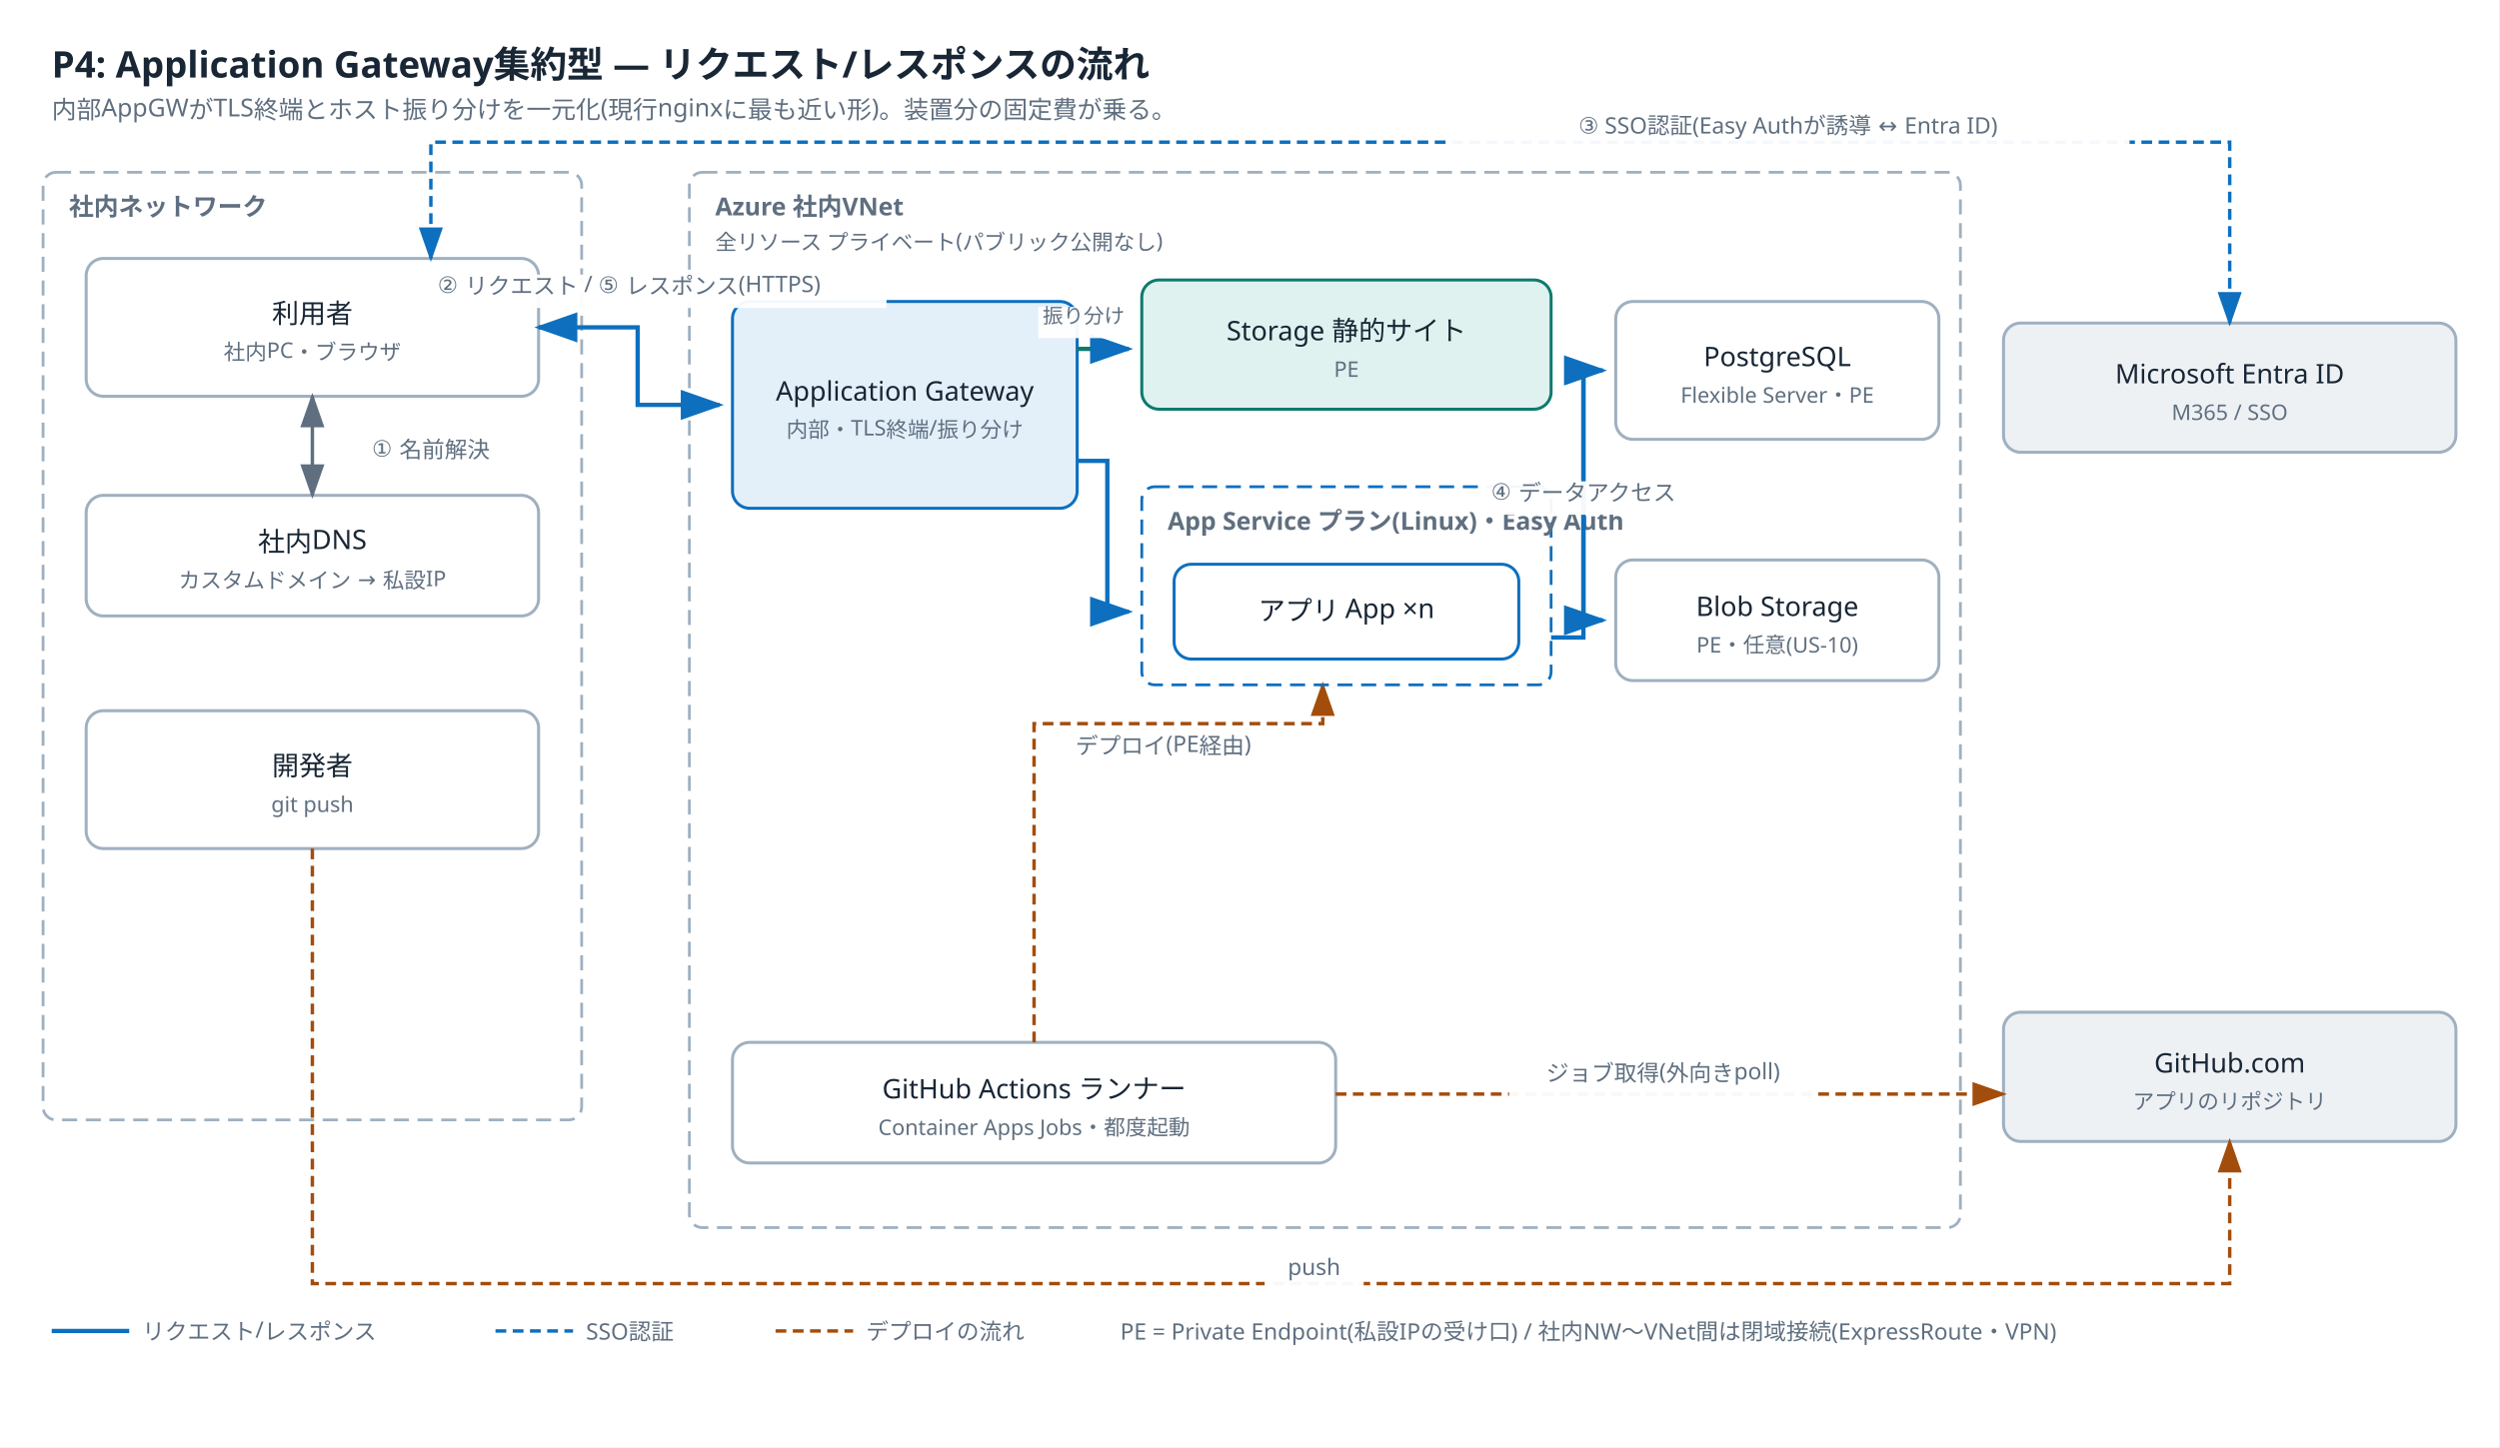
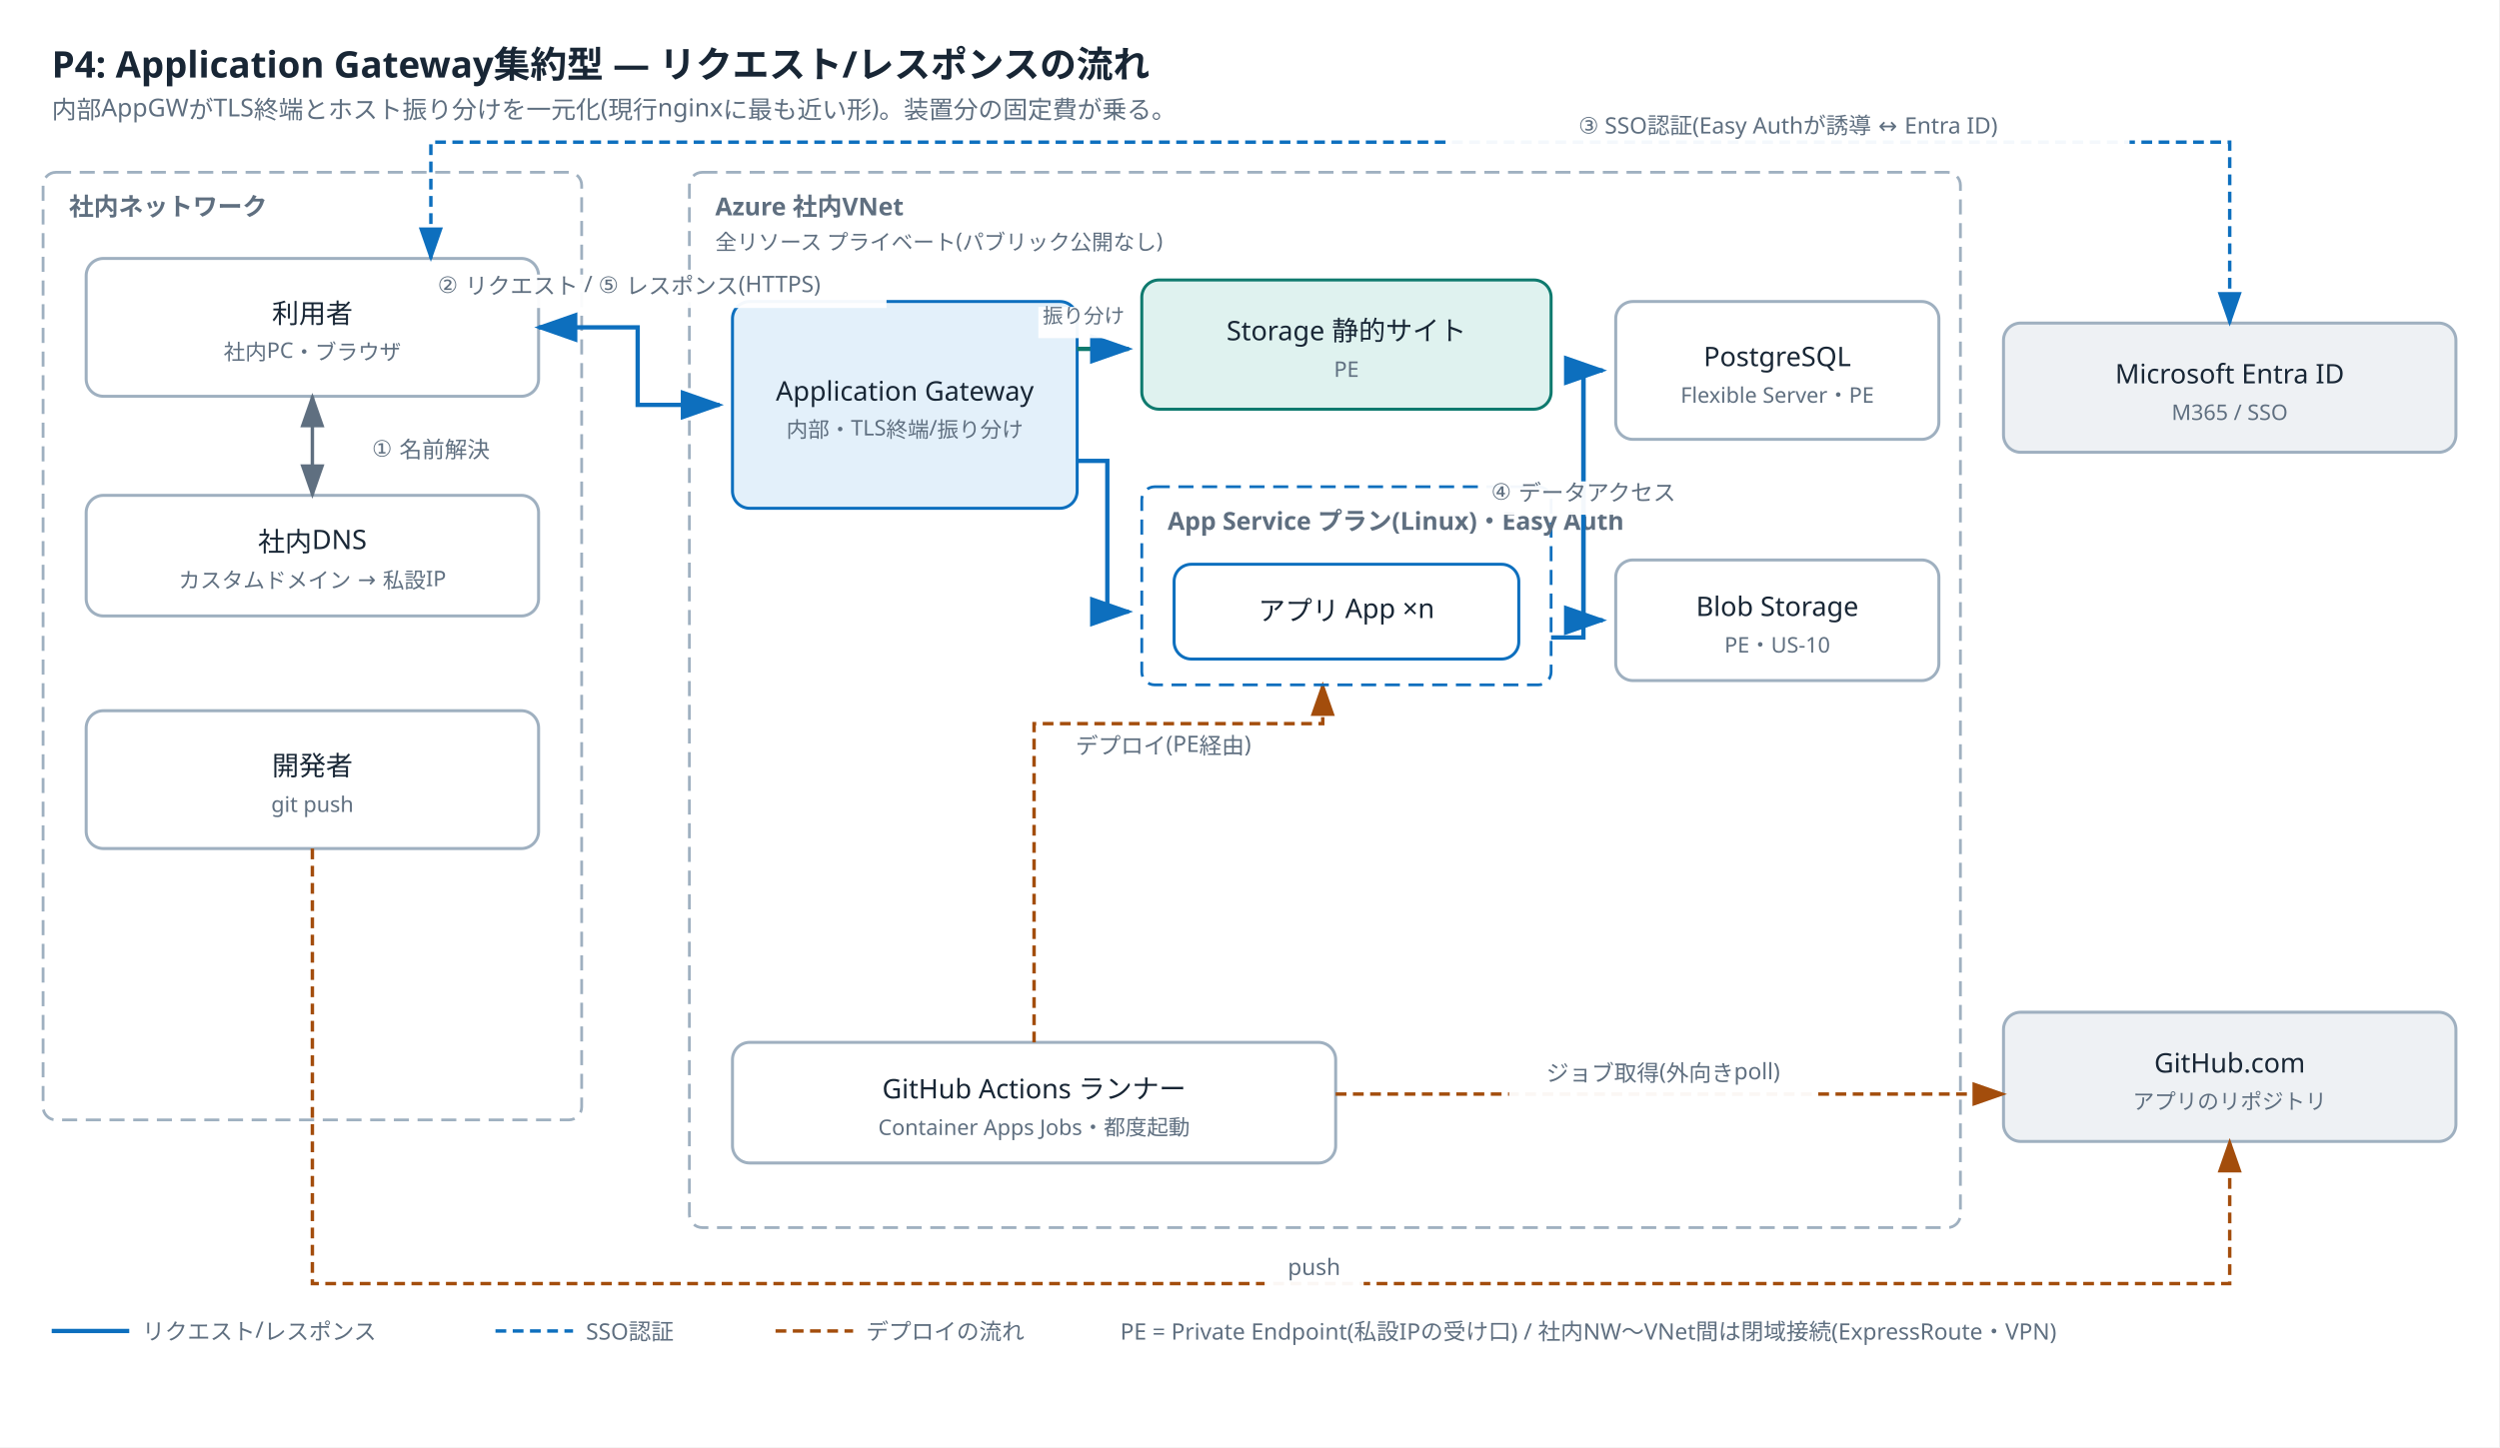
<svg xmlns="http://www.w3.org/2000/svg" viewBox="0 0 1160 672" font-family="Hiragino Kaku Gothic ProN, Hiragino Sans, Yu Gothic, Meiryo, sans-serif">
  <defs>
    <marker id="am" markerWidth="10" markerHeight="7" refX="9" refY="3.5" orient="auto">
      <polygon points="0 0, 10 3.5, 0 7" fill="#0d6fbe" />
    </marker>
    <marker id="amr" markerWidth="10" markerHeight="7" refX="1" refY="3.5" orient="auto">
      <polygon points="10 0, 0 3.5, 10 7" fill="#0d6fbe" />
    </marker>
    <marker id="aw" markerWidth="10" markerHeight="7" refX="9" refY="3.5" orient="auto">
      <polygon points="0 0, 10 3.5, 0 7" fill="#a34d0c" />
    </marker>
    <marker id="awr" markerWidth="10" markerHeight="7" refX="1" refY="3.5" orient="auto">
      <polygon points="10 0, 0 3.5, 10 7" fill="#a34d0c" />
    </marker>
    <marker id="as" markerWidth="10" markerHeight="7" refX="9" refY="3.5" orient="auto">
      <polygon points="0 0, 10 3.5, 0 7" fill="#5f6f80" />
    </marker>
    <marker id="asr" markerWidth="10" markerHeight="7" refX="1" refY="3.5" orient="auto">
      <polygon points="10 0, 0 3.5, 10 7" fill="#5f6f80" />
    </marker>
  </defs>
  <rect x="0" y="0" width="1160" height="672" fill="#ffffff" />
  <text x="24" y="36" font-size="17" fill="#182635" text-anchor="start" font-weight="bold">P4: Application Gateway集約型 — リクエスト/レスポンスの流れ</text>
  <text x="24" y="55" font-size="11.5" fill="#5f6f80" text-anchor="start" font-weight="normal">内部AppGWがTLS終端とホスト振り分けを一元化(現行nginxに最も近い形)。装置分の固定費が乗る。</text>
  <rect x="20" y="80" width="250" height="440" rx="6" fill="none" stroke="#9fb0c0" stroke-width="1.3" stroke-dasharray="7 4" />
  <text x="32" y="100" font-size="11.5" fill="#5f6f80" text-anchor="start" font-weight="bold">社内ネットワーク</text>
  <rect x="40" y="120" width="210" height="64" rx="8" fill="#ffffff" stroke="#9fb0c0" stroke-width="1.4" />
  <text x="145.0" y="150.0" font-size="12.5" fill="#182635" text-anchor="middle" font-weight="normal">利用者</text>
  <text x="145.0" y="167.0" font-size="10" fill="#5f6f80" text-anchor="middle" font-weight="normal">社内PC・ブラウザ</text>
  <rect x="40" y="230" width="210" height="56" rx="8" fill="#ffffff" stroke="#9fb0c0" stroke-width="1.4" />
  <text x="145.0" y="256.0" font-size="12.5" fill="#182635" text-anchor="middle" font-weight="normal">社内DNS</text>
  <text x="145.0" y="273.0" font-size="10" fill="#5f6f80" text-anchor="middle" font-weight="normal">カスタムドメイン → 私設IP</text>
  <rect x="40" y="330" width="210" height="64" rx="8" fill="#ffffff" stroke="#9fb0c0" stroke-width="1.4" />
  <text x="145.0" y="360.0" font-size="12.5" fill="#182635" text-anchor="middle" font-weight="normal">開発者</text>
  <text x="145.0" y="377.0" font-size="10" fill="#5f6f80" text-anchor="middle" font-weight="normal">git push</text>
  <rect x="320" y="80" width="590" height="490" rx="6" fill="none" stroke="#9fb0c0" stroke-width="1.3" stroke-dasharray="7 4" />
  <text x="332" y="100" font-size="11.5" fill="#5f6f80" text-anchor="start" font-weight="bold">Azure 社内VNet</text>
  <text x="332" y="116" font-size="10" fill="#5f6f80" text-anchor="start" font-weight="normal">全リソース プライベート(パブリック公開なし)</text>
  <rect x="340" y="484" width="280" height="56" rx="8" fill="#ffffff" stroke="#9fb0c0" stroke-width="1.4" />
  <text x="480.0" y="510.0" font-size="12.5" fill="#182635" text-anchor="middle" font-weight="normal">GitHub Actions ランナー</text>
  <text x="480.0" y="527.0" font-size="10" fill="#5f6f80" text-anchor="middle" font-weight="normal">Container Apps Jobs・都度起動</text>
  <rect x="930" y="150" width="210" height="60" rx="8" fill="#eef1f4" stroke="#9fb0c0" stroke-width="1.4" />
  <text x="1035.0" y="178.0" font-size="12.5" fill="#182635" text-anchor="middle" font-weight="normal">Microsoft Entra ID</text>
  <text x="1035.0" y="195.0" font-size="10" fill="#5f6f80" text-anchor="middle" font-weight="normal">M365 / SSO</text>
  <rect x="930" y="470" width="210" height="60" rx="8" fill="#eef1f4" stroke="#9fb0c0" stroke-width="1.4" />
  <text x="1035.0" y="498.0" font-size="12.5" fill="#182635" text-anchor="middle" font-weight="normal">GitHub.com</text>
  <text x="1035.0" y="515.0" font-size="10" fill="#5f6f80" text-anchor="middle" font-weight="normal">アプリのリポジトリ</text>
  <polyline points="145,184 145,230" fill="none" stroke="#5f6f80" stroke-width="1.6" marker-end="url(#as)" marker-start="url(#asr)" />
  <rect x="167.5" y="203.5" width="65" height="15.5" fill="#ffffff" opacity="0.95" />
  <text x="200" y="212" font-size="10.5" fill="#5f6f80" text-anchor="middle" font-weight="normal">① 名前解決</text>
  <polyline points="200,120 200,66 1035,66 1035,150" fill="none" stroke="#0d6fbe" stroke-width="1.6" stroke-dasharray="5 3" marker-end="url(#am)" marker-start="url(#amr)" />
  <rect x="671.5" y="53.5" width="317" height="15.5" fill="#ffffff" opacity="0.95" />
  <text x="830" y="62" font-size="10.5" fill="#5f6f80" text-anchor="middle" font-weight="normal">③ SSO認証(Easy Authが誘導 ↔ Entra ID)</text>
  <polyline points="145,394 145,596 1035,596 1035,530" fill="none" stroke="#a34d0c" stroke-width="1.6" stroke-dasharray="5 3" marker-end="url(#aw)" />
  <rect x="587.0" y="583.5" width="46" height="15.5" fill="#ffffff" opacity="0.95" />
  <text x="610" y="592" font-size="10.5" fill="#5f6f80" text-anchor="middle" font-weight="normal">push</text>
  <polyline points="620,508 930,508" fill="none" stroke="#a34d0c" stroke-width="1.6" stroke-dasharray="5 3" marker-end="url(#aw)" />
  <rect x="700.5" y="493.5" width="143" height="15.5" fill="#ffffff" opacity="0.95" />
  <text x="772" y="502" font-size="10.5" fill="#5f6f80" text-anchor="middle" font-weight="normal">ジョブ取得(外向きpoll)</text>
  <polyline points="480,484 480,336 614,336 614,318" fill="none" stroke="#a34d0c" stroke-width="1.6" stroke-dasharray="5 3" marker-end="url(#aw)" />
  <rect x="488.0" y="341.5" width="104" height="15.5" fill="#ffffff" opacity="0.95" />
  <text x="540" y="350" font-size="10.5" fill="#5f6f80" text-anchor="middle" font-weight="normal">デプロイ(PE経由)</text>
  <rect x="750" y="140" width="150" height="64" rx="8" fill="#ffffff" stroke="#9fb0c0" stroke-width="1.4" />
  <text x="825.0" y="170.0" font-size="12.5" fill="#182635" text-anchor="middle" font-weight="normal">PostgreSQL</text>
  <text x="825.0" y="187.0" font-size="10" fill="#5f6f80" text-anchor="middle" font-weight="normal">Flexible Server・PE</text>
  <rect x="750" y="260" width="150" height="56" rx="8" fill="#ffffff" stroke="#9fb0c0" stroke-width="1.4" />
  <text x="825.0" y="286.0" font-size="12.5" fill="#182635" text-anchor="middle" font-weight="normal">Blob Storage</text>
-   <text x="825.0" y="303.0" font-size="10" fill="#5f6f80" text-anchor="middle" font-weight="normal">PE・任意(US-10)</text>
+   <text x="825.0" y="303.0" font-size="10" fill="#5f6f80" text-anchor="middle" font-weight="normal">PE・US-10</text>
  <rect x="340" y="140" width="160" height="96" rx="8" fill="#e3f0fa" stroke="#0d6fbe" stroke-width="1.4" />
  <text x="420.0" y="186.0" font-size="12.5" fill="#182635" text-anchor="middle" font-weight="normal">Application Gateway</text>
  <text x="420.0" y="203.0" font-size="10" fill="#5f6f80" text-anchor="middle" font-weight="normal">内部・TLS終端/振り分け</text>
  <rect x="530" y="130" width="190" height="60" rx="8" fill="#dff2ef" stroke="#0e7a6e" stroke-width="1.4" />
  <text x="625.0" y="158.0" font-size="12.5" fill="#182635" text-anchor="middle" font-weight="normal">Storage 静的サイト</text>
  <text x="625.0" y="175.0" font-size="10" fill="#5f6f80" text-anchor="middle" font-weight="normal">PE</text>
  <rect x="530" y="226" width="190" height="92" rx="6" fill="none" stroke="#0d6fbe" stroke-width="1.3" stroke-dasharray="7 4" />
  <text x="542" y="246" font-size="11.5" fill="#5f6f80" text-anchor="start" font-weight="bold">App Service プラン(Linux)・Easy Auth</text>
  <rect x="545" y="262" width="160" height="44" rx="8" fill="#ffffff" stroke="#0d6fbe" stroke-width="1.4" />
  <text x="625.0" y="288.0" font-size="12.5" fill="#182635" text-anchor="middle" font-weight="normal">アプリ App ×n</text>
  <polyline points="250,152 296,152 296,188 334,188" fill="none" stroke="#0d6fbe" stroke-width="2" marker-end="url(#am)" marker-start="url(#amr)" />
  <rect x="172.5" y="127.5" width="239" height="15.5" fill="#ffffff" opacity="0.95" />
  <text x="292" y="136" font-size="10.5" fill="#5f6f80" text-anchor="middle" font-weight="normal">② リクエスト / ⑤ レスポンス(HTTPS)</text>
  <polyline points="500,162 524,162" fill="none" stroke="#0e7a6e" stroke-width="2" marker-end="url(#am)" />
  <rect x="482.0" y="142.5" width="42" height="14.5" fill="#ffffff" opacity="0.95" />
  <text x="503" y="150" font-size="9.5" fill="#5f6f80" text-anchor="middle" font-weight="normal">振り分け</text>
  <polyline points="500,214 514,214 514,284 524,284" fill="none" stroke="#0d6fbe" stroke-width="2" marker-end="url(#am)" />
  <polyline points="720,296 735,296 735,172 744,172" fill="none" stroke="#0d6fbe" stroke-width="2" marker-end="url(#am)" />
  <polyline points="735,288 744,288" fill="none" stroke="#0d6fbe" stroke-width="2" marker-end="url(#am)" />
  <line x1="735" y1="172" x2="735" y2="288" stroke="#0d6fbe" stroke-width="2" />
  <rect x="688.0" y="223.5" width="94" height="15.5" fill="#ffffff" opacity="0.95" />
  <text x="735" y="232" font-size="10.5" fill="#5f6f80" text-anchor="middle" font-weight="normal">④ データアクセス</text>
  <line x1="24" y1="618" x2="60" y2="618" stroke="#0d6fbe" stroke-width="2" />
  <text x="66" y="622" font-size="10.5" fill="#5f6f80" text-anchor="start" font-weight="normal">リクエスト/レスポンス</text>
  <line x1="230" y1="618" x2="266" y2="618" stroke="#0d6fbe" stroke-width="1.6" stroke-dasharray="5 3" />
  <text x="272" y="622" font-size="10.5" fill="#5f6f80" text-anchor="start" font-weight="normal">SSO認証</text>
  <line x1="360" y1="618" x2="396" y2="618" stroke="#a34d0c" stroke-width="1.6" stroke-dasharray="5 3" />
  <text x="402" y="622" font-size="10.5" fill="#5f6f80" text-anchor="start" font-weight="normal">デプロイの流れ</text>
  <text x="520" y="622" font-size="10.5" fill="#5f6f80" text-anchor="start" font-weight="normal">PE = Private Endpoint(私設IPの受け口) / 社内NW〜VNet間は閉域接続(ExpressRoute・VPN)</text>
</svg>
